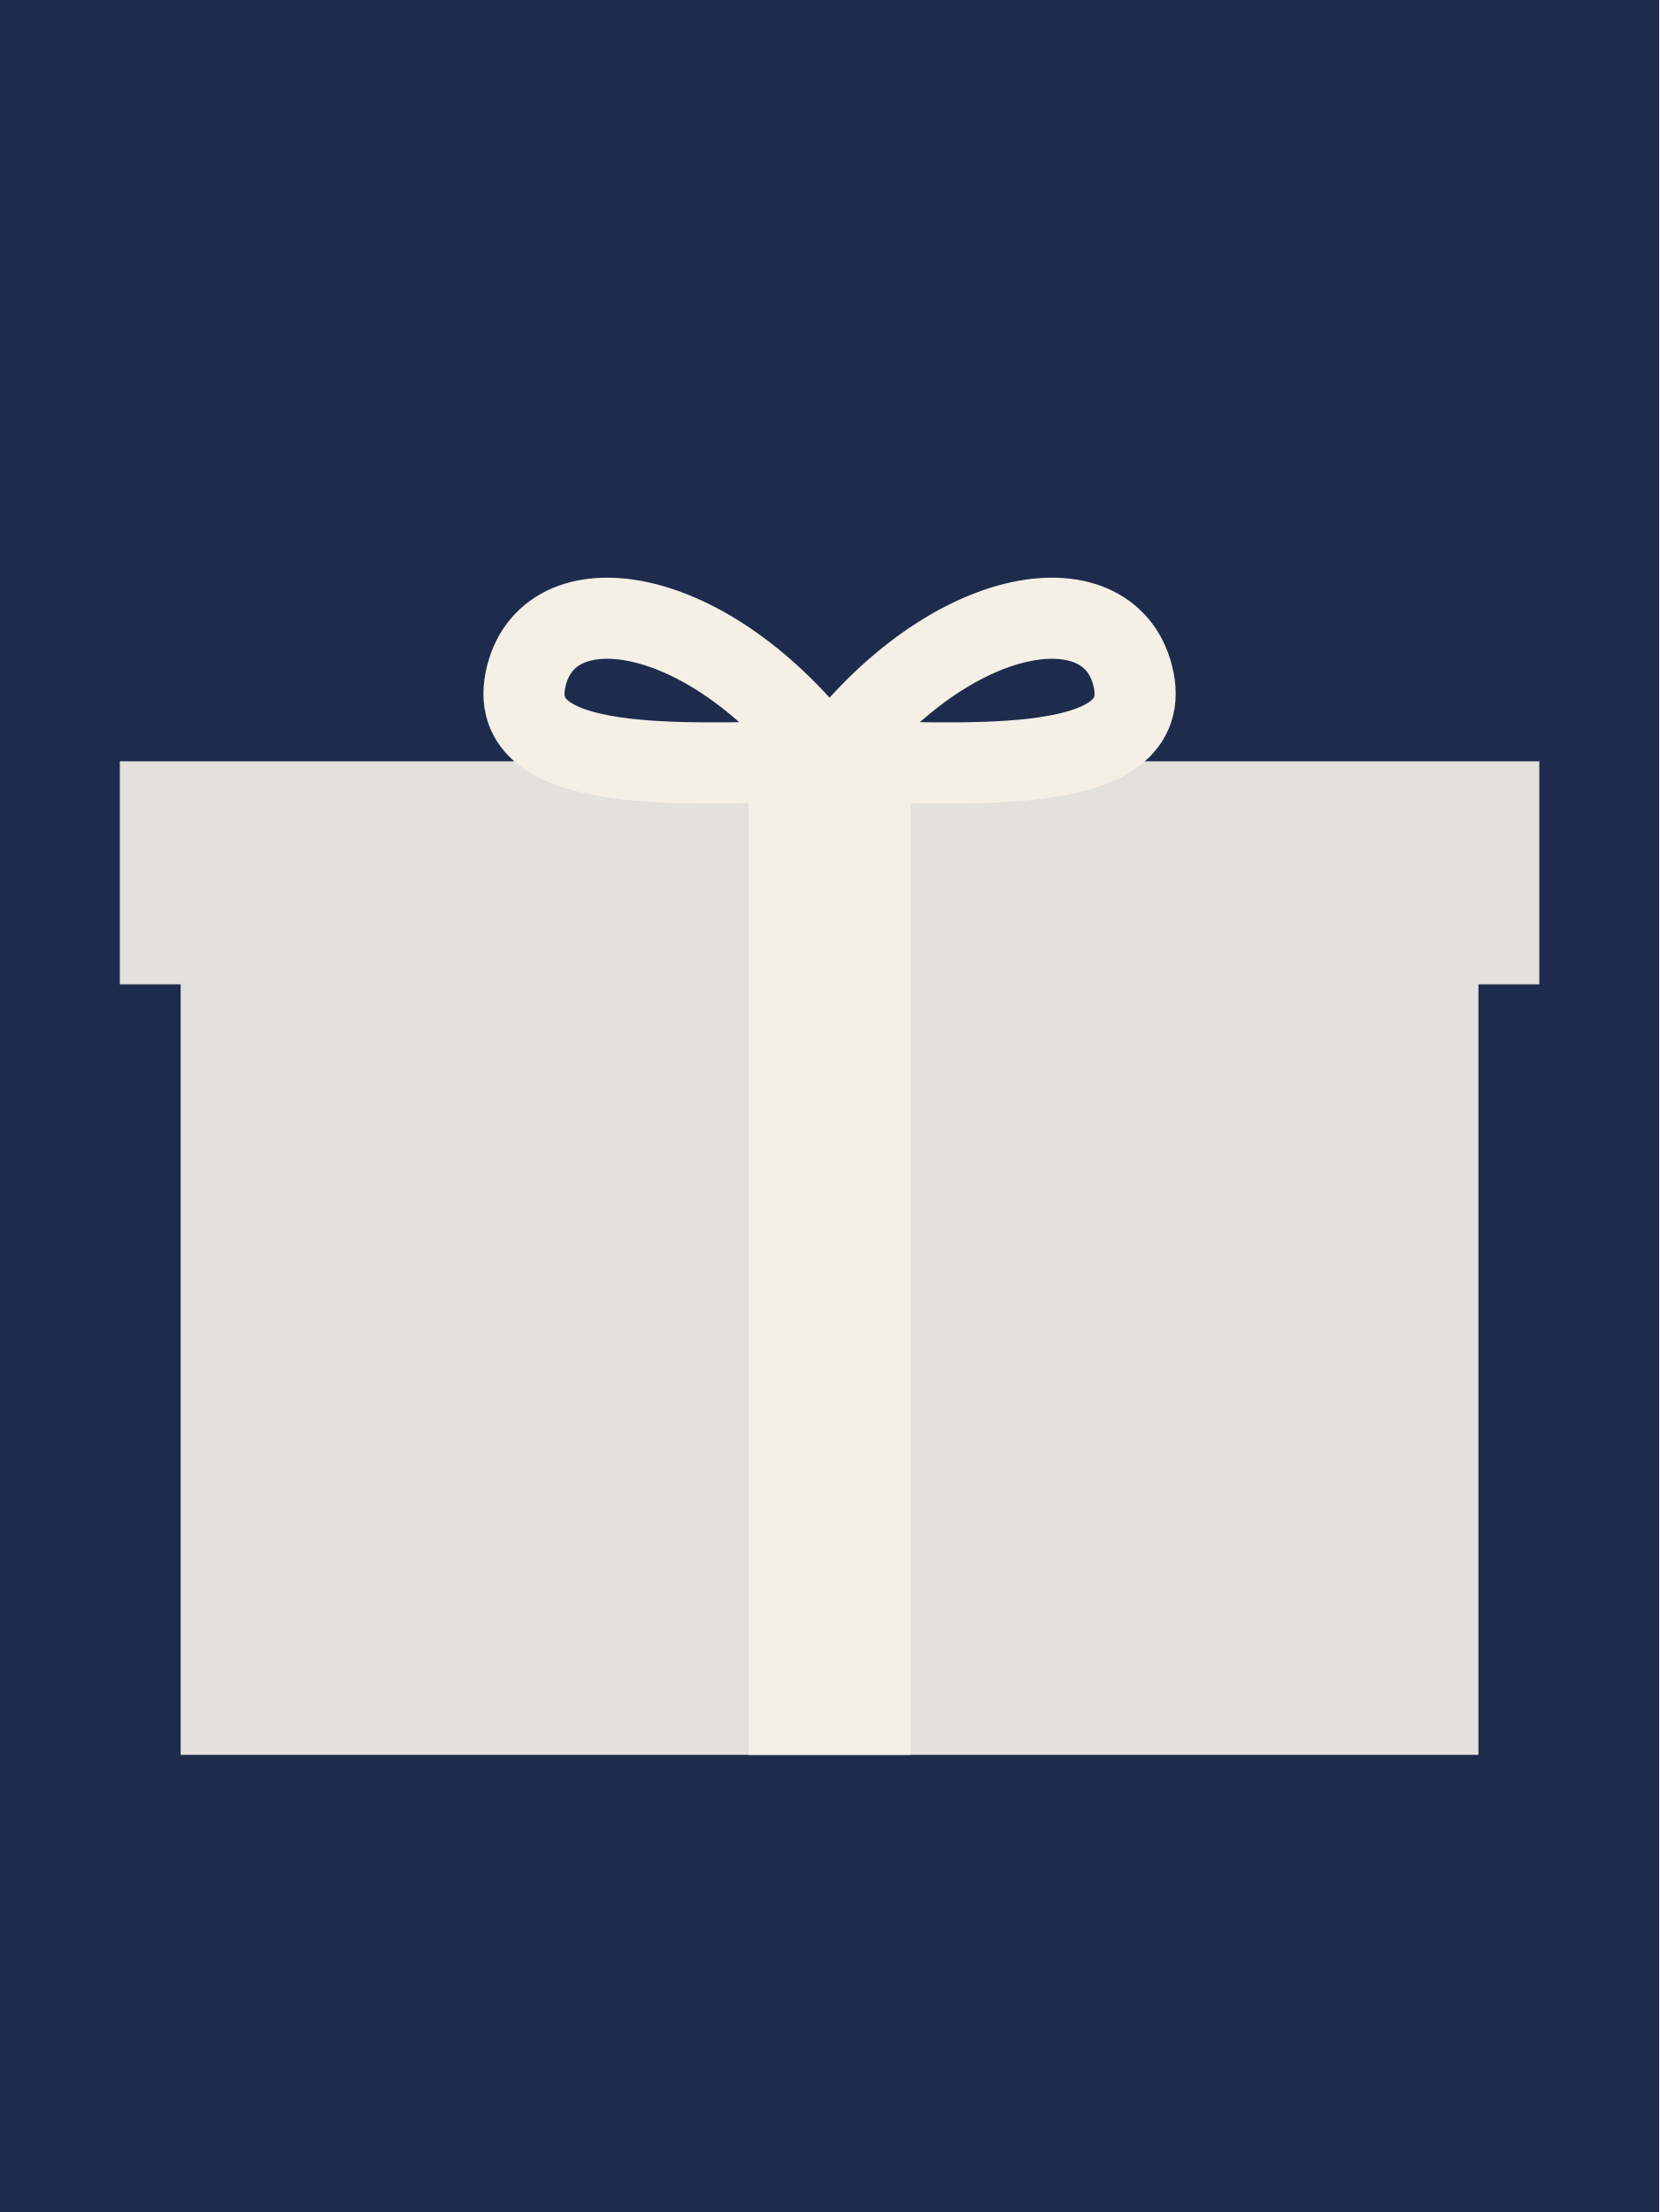
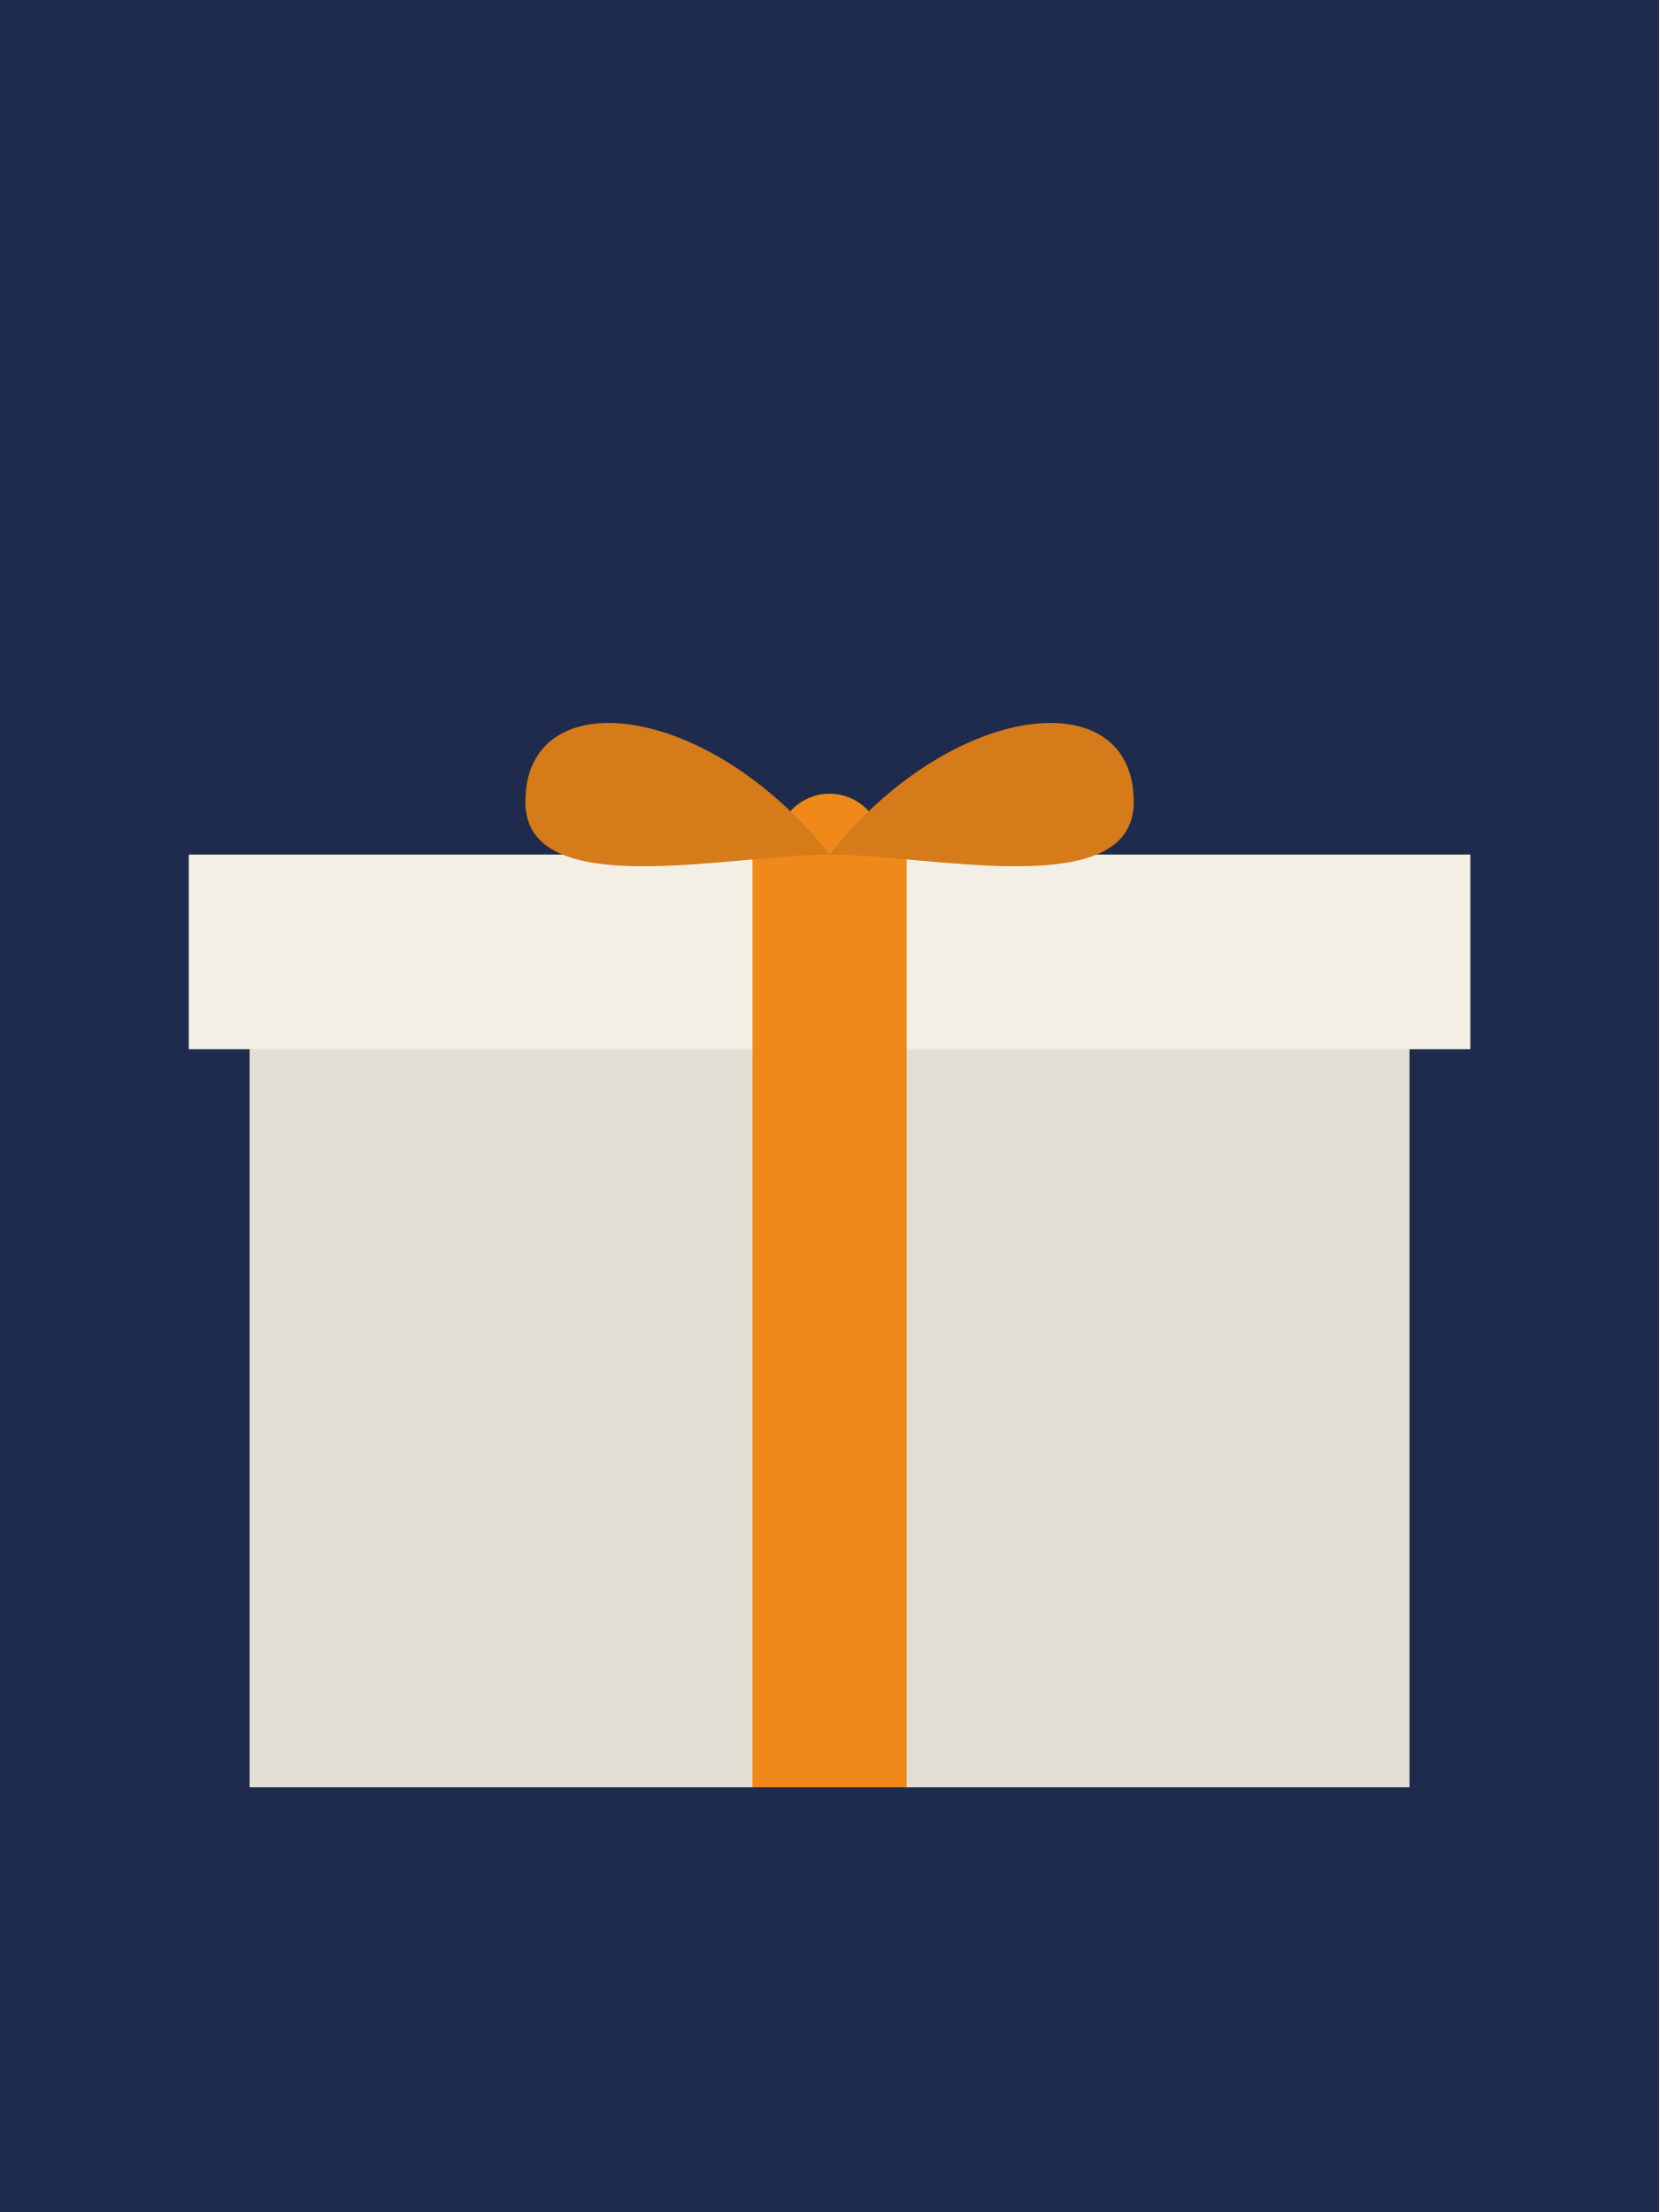
<svg xmlns="http://www.w3.org/2000/svg" viewBox="0 0 900 1200" width="900" height="1200">
  <rect width="900" height="1200" fill="#1f2b4d" />
  <g transform="translate(450 600) scale(1.1) translate(-500 -500)">
-     <rect x="180" y="420" width="640" height="400" fill="#e3e1dc" />
-     <rect x="150" y="330" width="700" height="110" fill="#e3e1dc" />
-     <rect x="460" y="330" width="80" height="490" fill="#f4f0e6" />
-     <path d="M500 330 C440 250 360 240 350 290 C340 340 440 330 500 330 C560 330 660 340 650 290 C640 240 560 250 500 330z" fill="none" stroke="#f4f0e6" stroke-width="40" />
+     <rect x="214" y="458" width="572" height="378" fill="#e4dfd5" />
+     <rect x="184" y="376" width="632" height="96" fill="#f4efe4" />
+     <rect x="462" y="376" width="76" height="460" fill="#f0891a" />
+     <path d="M500 376 C440 300 350 290 350 350 C350 400 450 376 500 376 Z" fill="#f0891a" />
+     <path d="M500 376 C560 300 650 290 650 350 C650 400 550 376 500 376 Z" fill="#f0891a" />
+     <circle cx="500" cy="372" r="26" fill="#f0891a" />
+     <path d="M500 376 C440 300 350 290 350 350 C350 400 450 376 500 376 Z M500 376 C560 300 650 290 650 350 C650 400 550 376 500 376 Z" fill="#0b0d12" opacity="0.12" />
  </g>
</svg>
